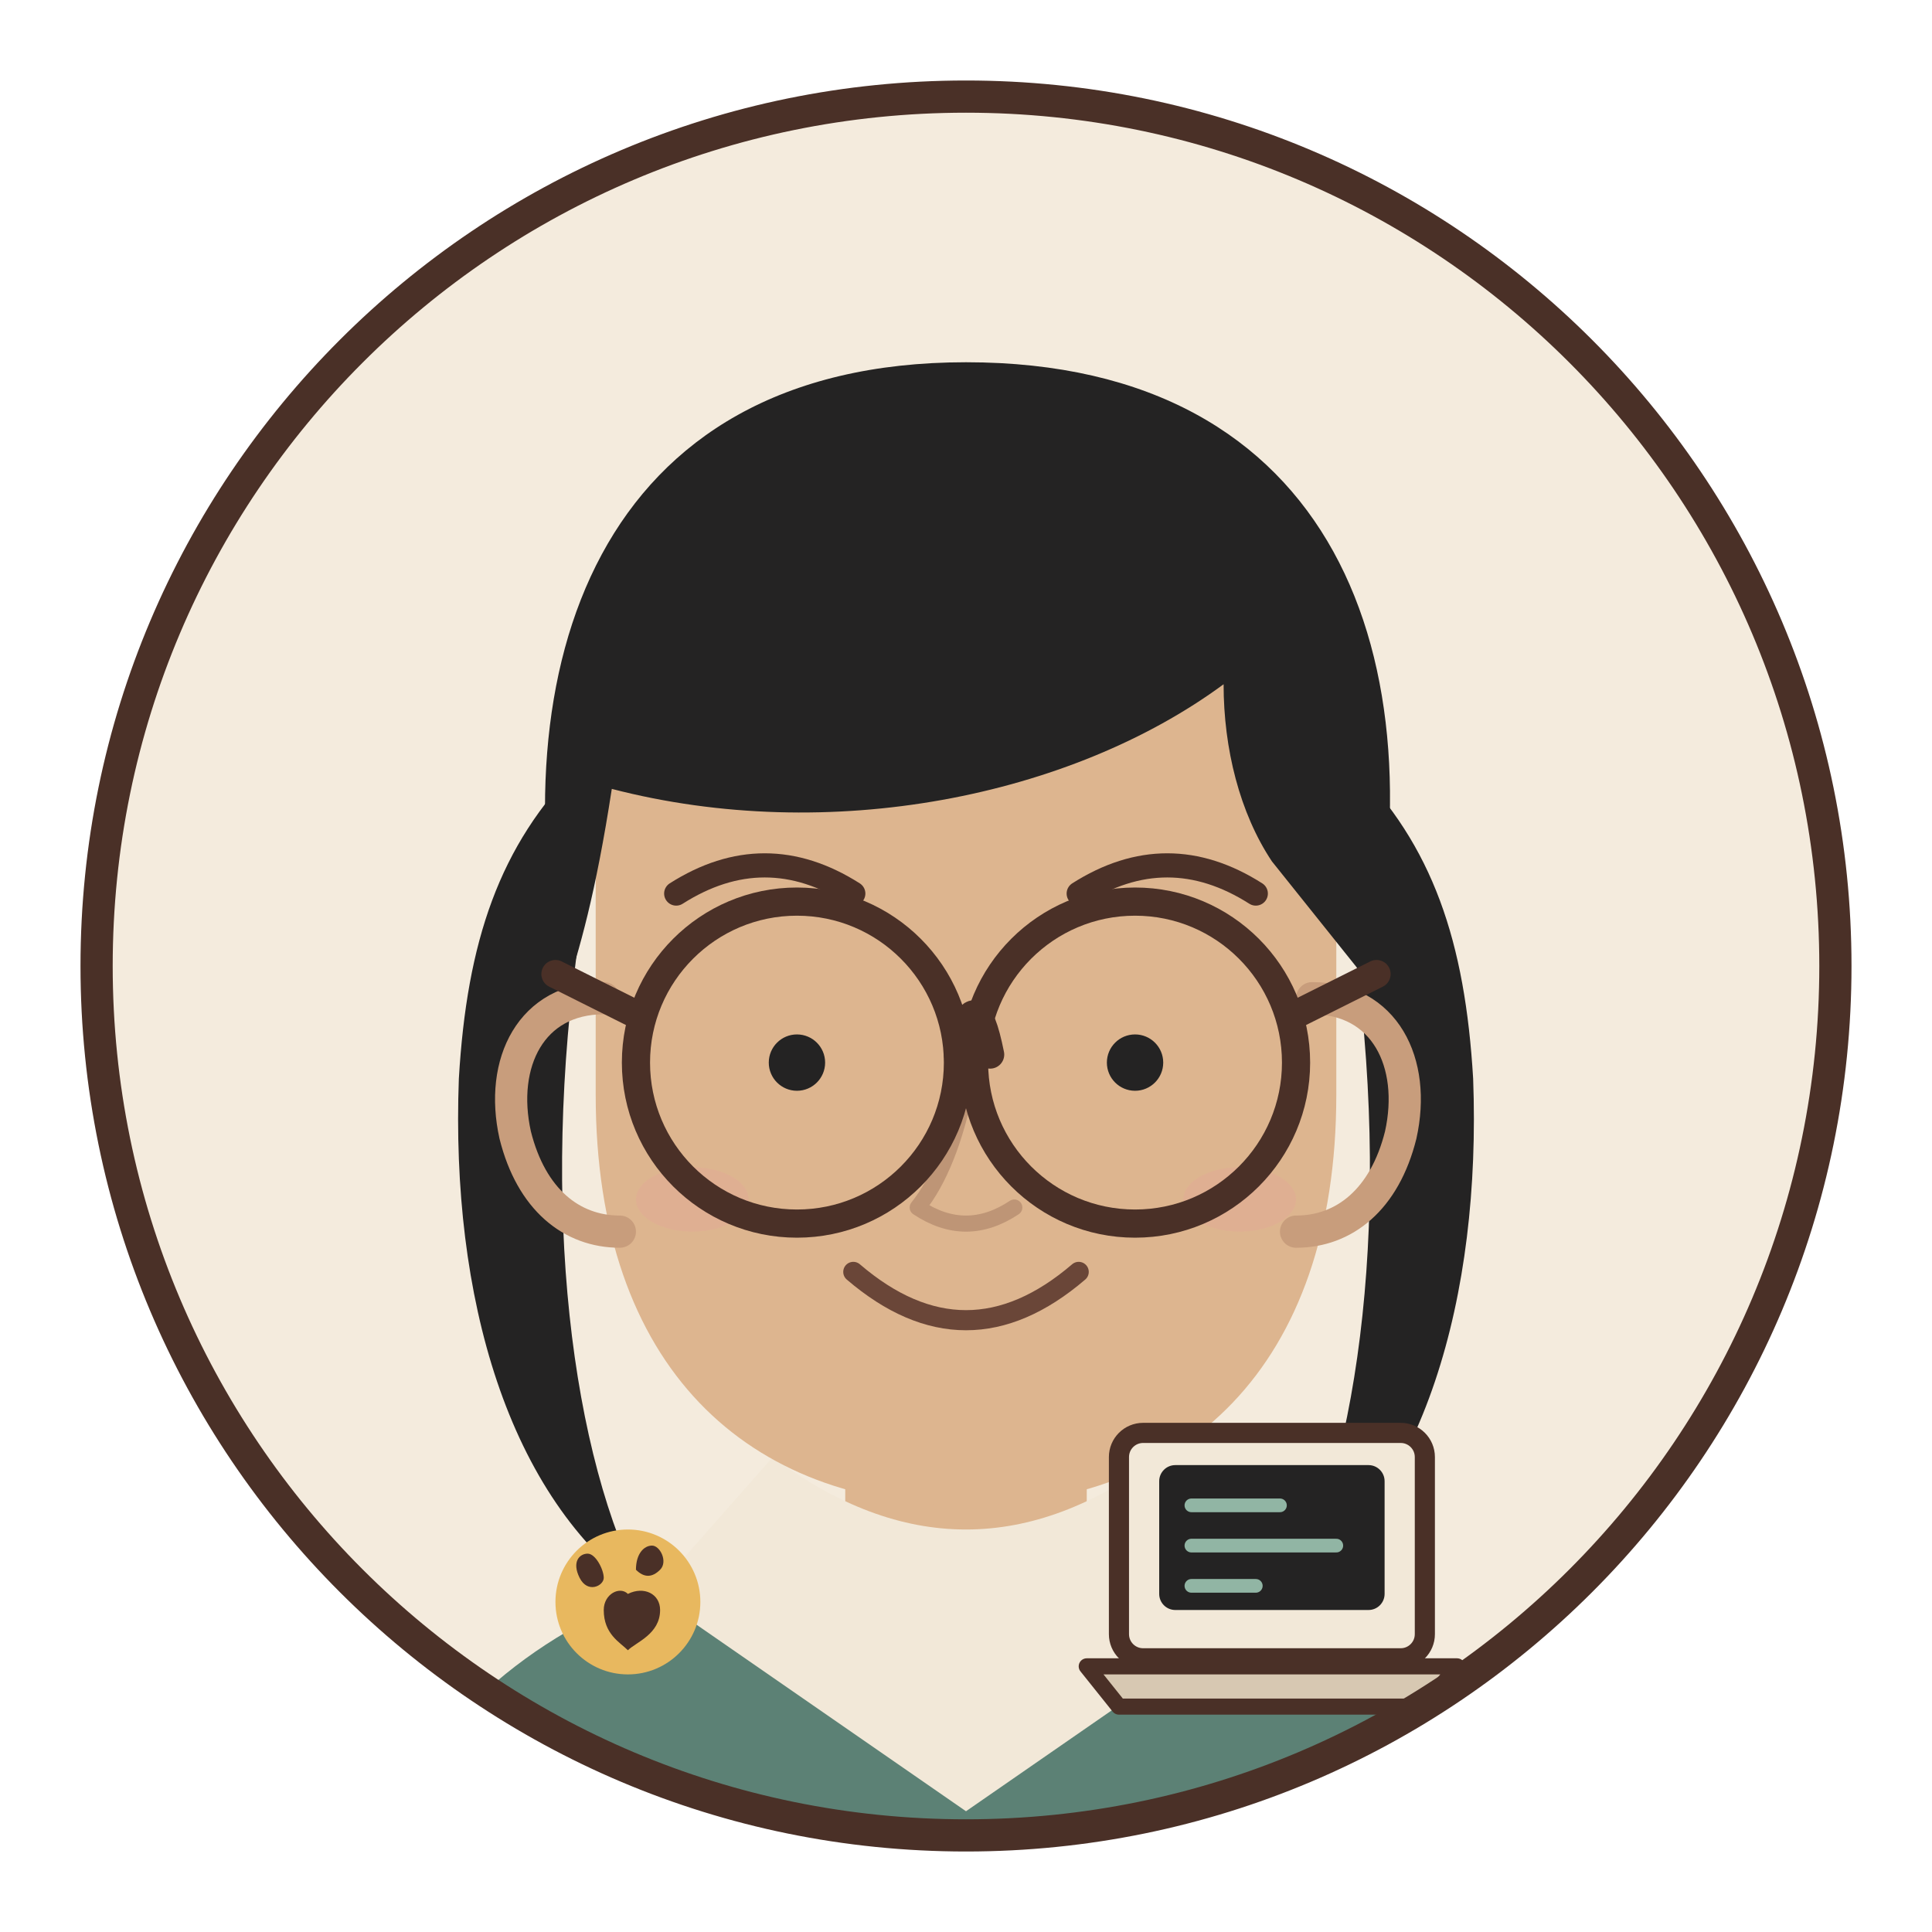
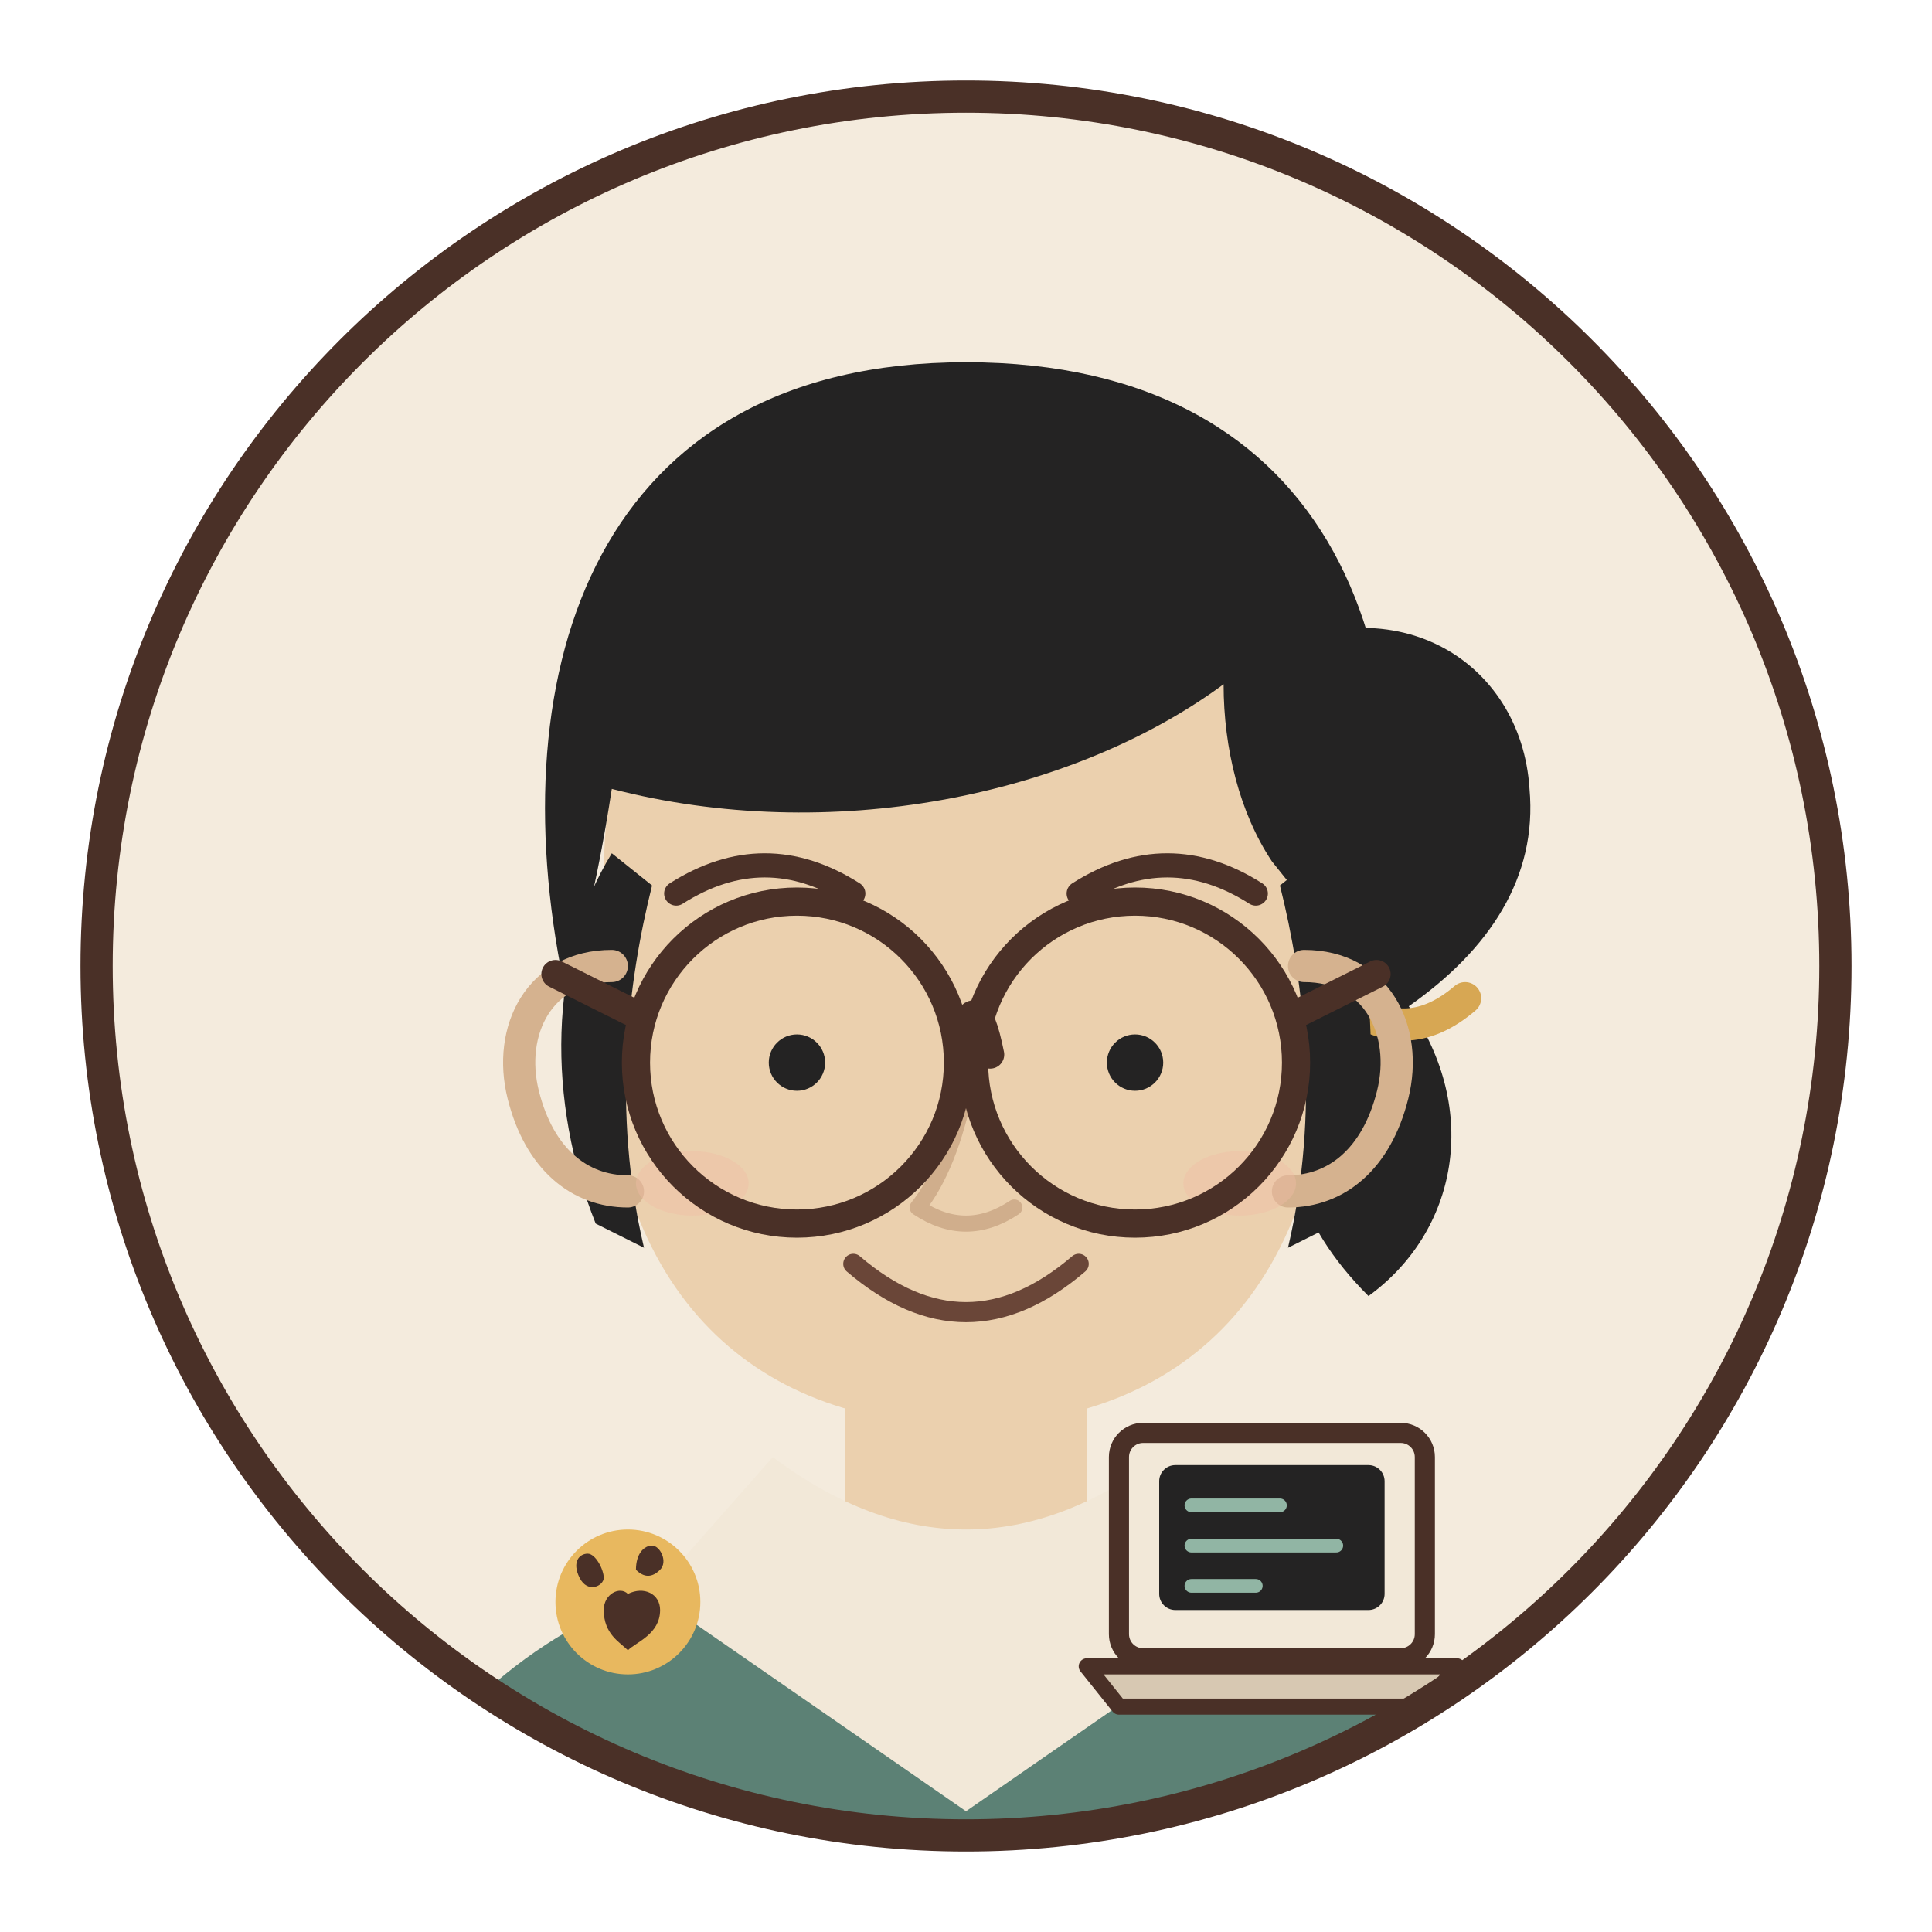
<svg xmlns="http://www.w3.org/2000/svg" viewBox="0 0 240 240" role="img" aria-labelledby="title desc">
  <defs>
    <clipPath id="badge-rachel">
      <circle cx="120" cy="120" r="108" />
    </clipPath>
  </defs>
  <circle cx="120" cy="120" r="108" fill="#F4EBDD" />
  <g clip-path="url(#badge-rachel)">
    <path d="M42 250 Q47 194 120 190 Q193 194 198 250 Z" fill="#5C8175" />
-     <path d="M105 156h30v37h-30z" fill="#DDB58F" />
+     <path d="M105 156h30v37h-30z" fill="#EBD0AE" />
    <path d="M96 181q24 18 48 0l15 17-39 27-39-27z" fill="#F2E8D8" />
-     <path d="M74 111c0-36 18-56 46-56s46 20 46 56v25c0 34-19 51-46 51s-46-17-46-51v-25Z" fill="#DDB58F" />
+     <path d="M155 82c18-10 34 0 35 16 1 11-5 20-15 27 9 13 6 28-5 36-9-9-12-19-9-31l-13-20Z" fill="#242323" />
+     <path d="M168 125q7 5 14-1" fill="none" stroke="#D7A753" stroke-width="4" stroke-linecap="round" />
+     <path d="M75 109c0-30 17-49 45-49s45 19 45 49v17c0 34-18 51-45 51s-45-17-45-51v-17Z" fill="#EBD0AE" />
    <path d="M70 122c-8-39 4-77 50-77s59 37 50 77l-12-15c-4-6-6-14-6-22-19 14-49 20-76 13-2 13-4 20-6 26Z" fill="#242323" />
-     <path d="M72 116c-5 34-1 65 8 82-17-12-24-37-23-64 1-17 5-29 15-39Zm96 0c5 34 1 65-8 82 17-12 24-37 23-64-1-17-5-29-15-39Z" fill="#242323" />
-     <path d="M75 124c-9 0-13 8-11 17 2 8 7 12 13 12m86-29c9 0 13 8 11 17-2 8-7 12-13 12" fill="none" stroke="#C89D7C" stroke-width="4" stroke-linecap="round" />
+     <path d="M76 106c-8 13-8 31-2 46l6 3c-4-17-2-33 1-45Zm88 0c8 13 8 31 2 46l-6 3c4-17 2-33-1-45Z" fill="#242323" />
+     <path d="M76 120c-9 0-13 8-11 16 2 8 7 12 13 12m84-28c9 0 13 8 11 16-2 8-7 12-13 12" fill="none" stroke="#D5B28F" stroke-width="4" stroke-linecap="round" />
    <path d="M84 111q11-7 22 0m28 0q11-7 22 0" fill="none" stroke="#4A3027" stroke-width="3" stroke-linecap="round" />
    <circle cx="99" cy="132" r="3.5" fill="#242323" />
    <circle cx="141" cy="132" r="3.5" fill="#242323" />
-     <path d="M120 135q-2 10-6 15 6 4 12 0" fill="none" stroke="#BE9576" stroke-width="2" stroke-linecap="round" stroke-linejoin="round" />
-     <path d="M106 158q14 12 28 0" fill="none" stroke="#6A4638" stroke-width="2.5" stroke-linecap="round" />
-     <ellipse cx="86" cy="149" rx="7" ry="4" fill="#E3A995" opacity=".45" />
-     <ellipse cx="154" cy="149" rx="7" ry="4" fill="#E3A995" opacity=".45" />
+     <path d="M120 135q-2 10-6 15 6 4 12 0" fill="none" stroke="#D0AE8C" stroke-width="2" stroke-linecap="round" stroke-linejoin="round" />
+     <path d="M106 157q14 12 28 0" fill="none" stroke="#6A4638" stroke-width="2.5" stroke-linecap="round" />
+     <ellipse cx="86" cy="147" rx="7" ry="4" fill="#F0BCA4" opacity=".4" />
+     <ellipse cx="154" cy="147" rx="7" ry="4" fill="#F0BCA4" opacity=".4" />
    <g fill="none" stroke="#4A3027" stroke-width="3.5">
      <circle cx="99" cy="132" r="20" />
      <circle cx="141" cy="132" r="20" />
      <path d="M119 131q1-5 2-5t2 5M79 126l-10-5m92 5 10-5" stroke-linecap="round" />
    </g>
    <rect x="139" y="178" width="38" height="28" rx="3" fill="#F2E8D8" stroke="#4A3027" stroke-width="2.5" />
    <rect x="144" y="182" width="28" height="18" rx="2" fill="#242323" />
    <path d="M148 187h11m-11 5h18m-18 5h8" stroke="#91B5A4" stroke-width="1.7" stroke-linecap="round" />
    <path d="M135 207h46l-4 5h-38z" fill="#D7C8B2" stroke="#4A3027" stroke-width="2" stroke-linejoin="round" />
    <circle cx="78" cy="199" r="9" fill="#E8B85F" />
    <path d="M75 200c0-2 2-3 3-2 2-1 4 0 4 2 0 3-3 4-4 5-1-1-3-2-3-5Zm-3-4c-1-2 0-3 1-3s2 2 2 3-2 2-3 0Zm7-1c0-2 1-3 2-3s2 2 1 3-2 1-3 0Z" fill="#4A3027" />
  </g>
  <circle cx="120" cy="120" r="108" fill="none" stroke="#4A3027" stroke-width="4" />
</svg>
